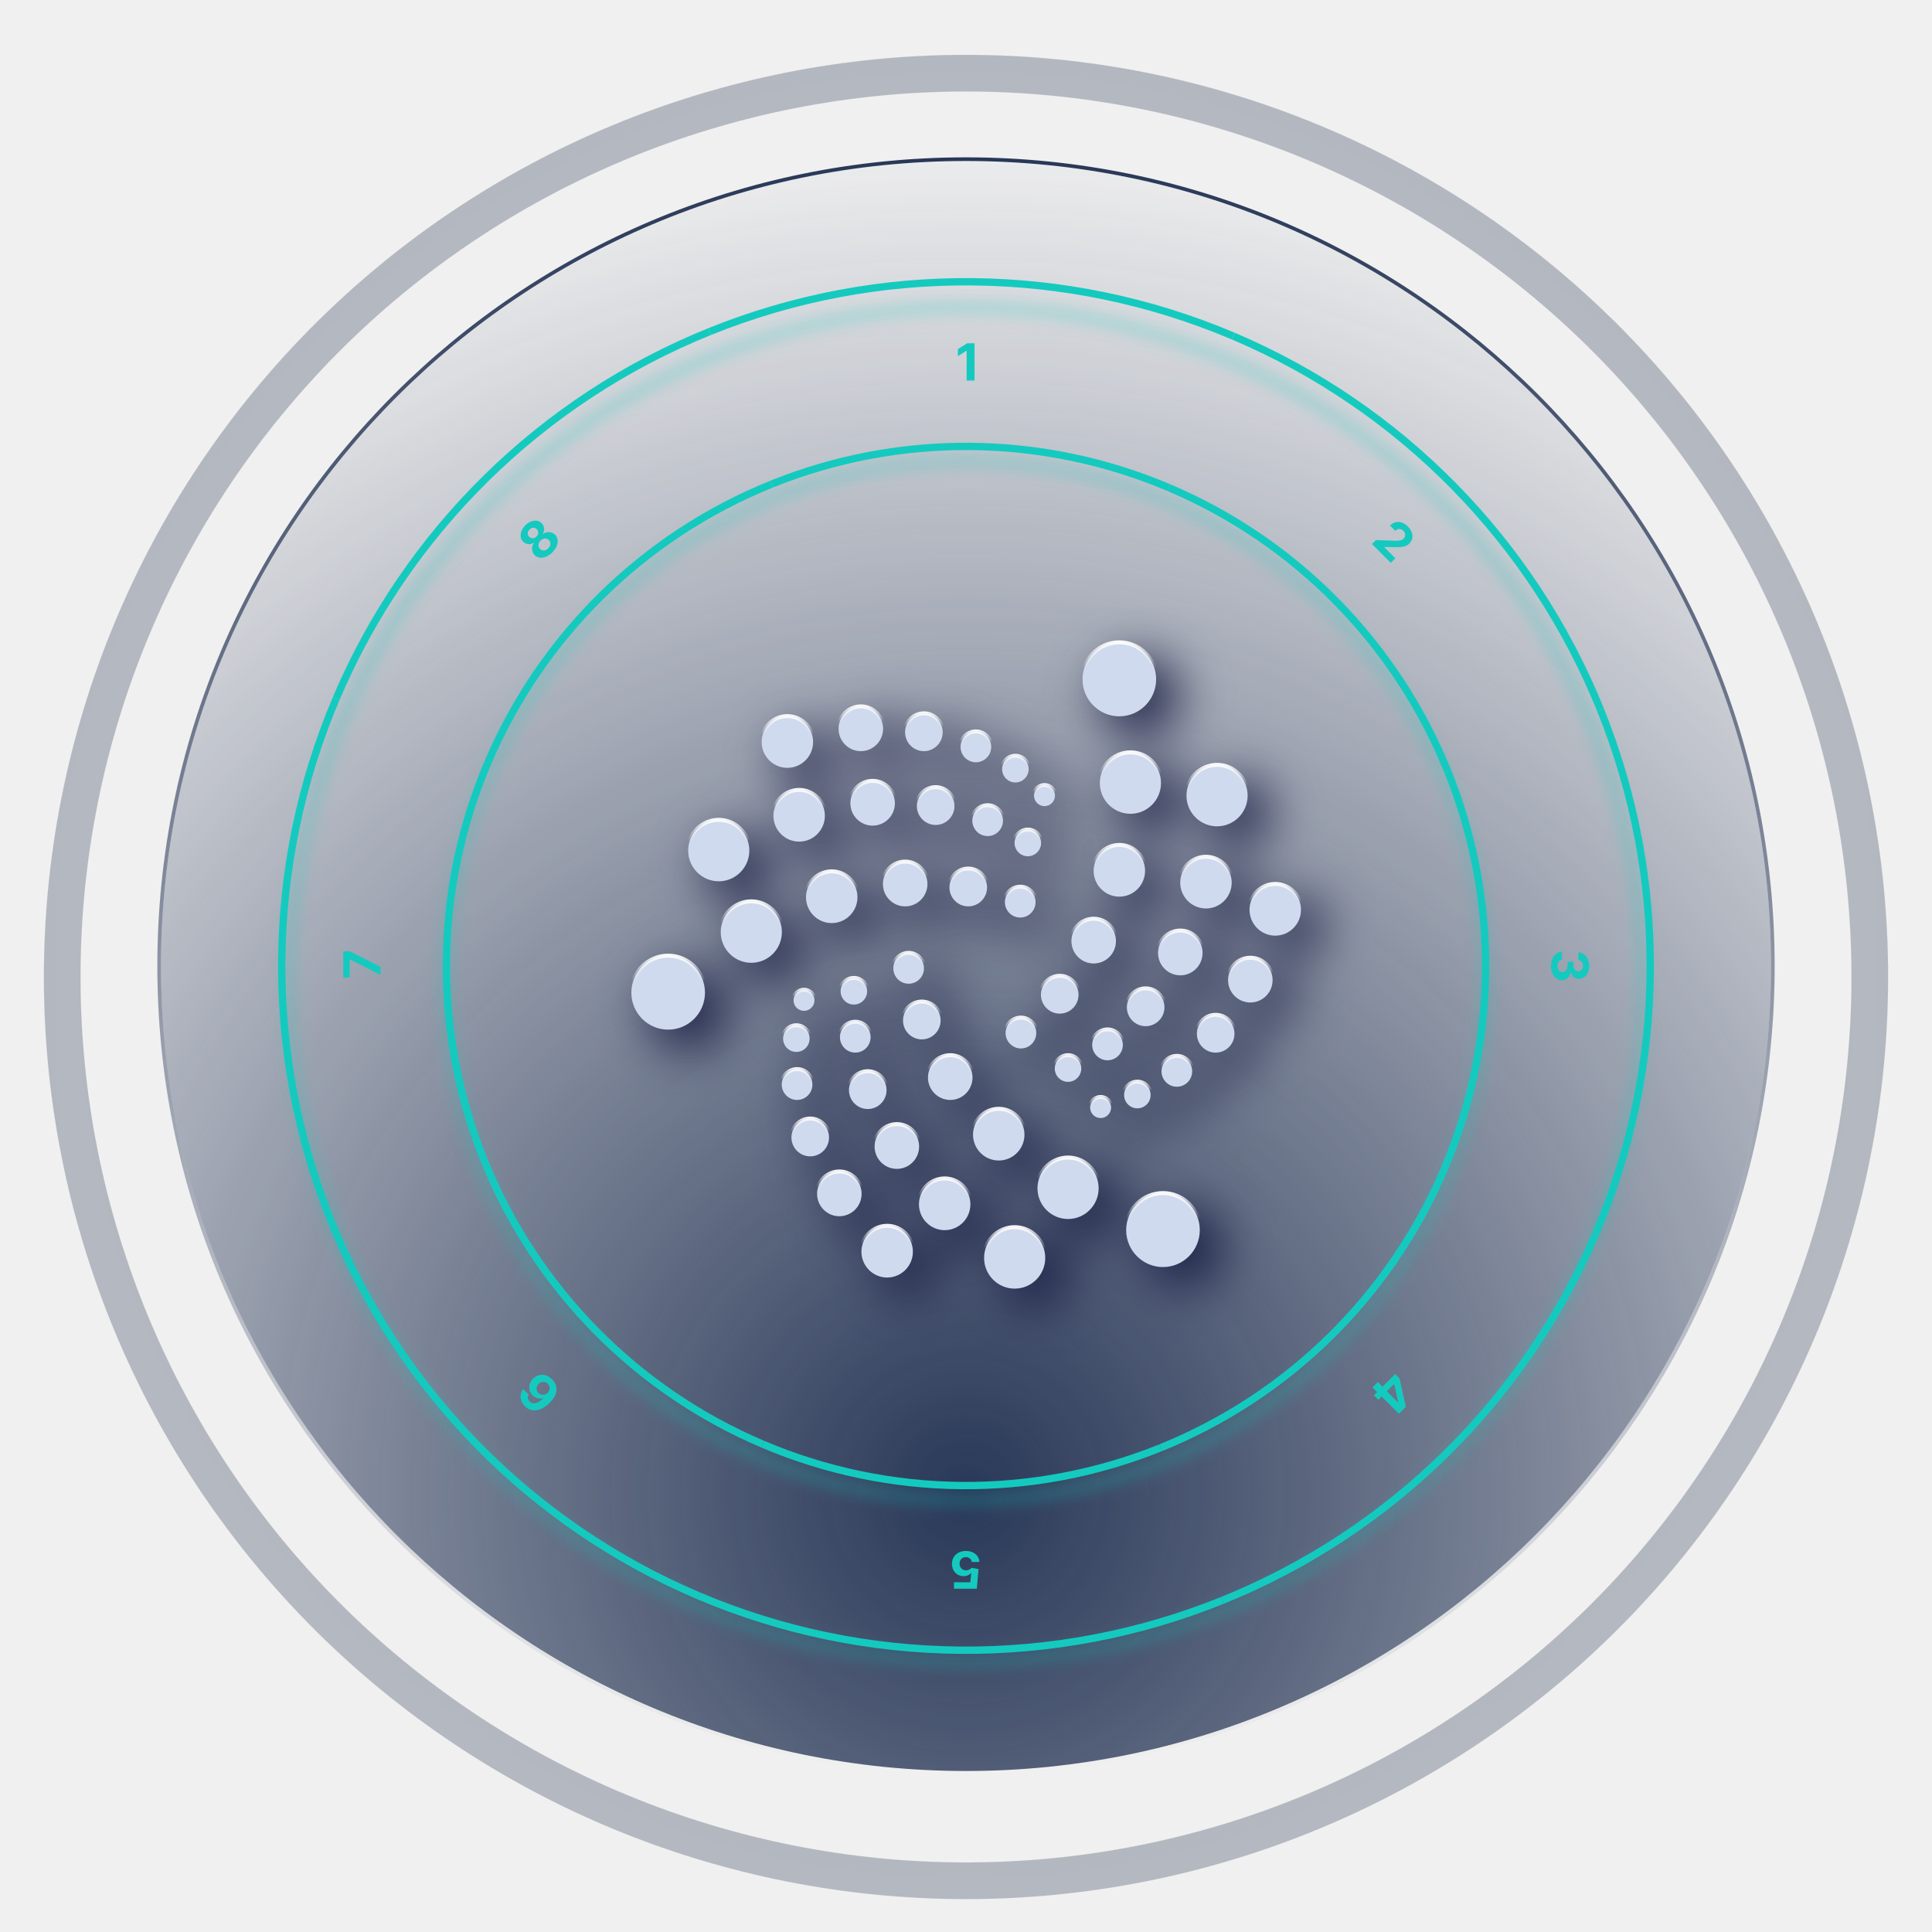
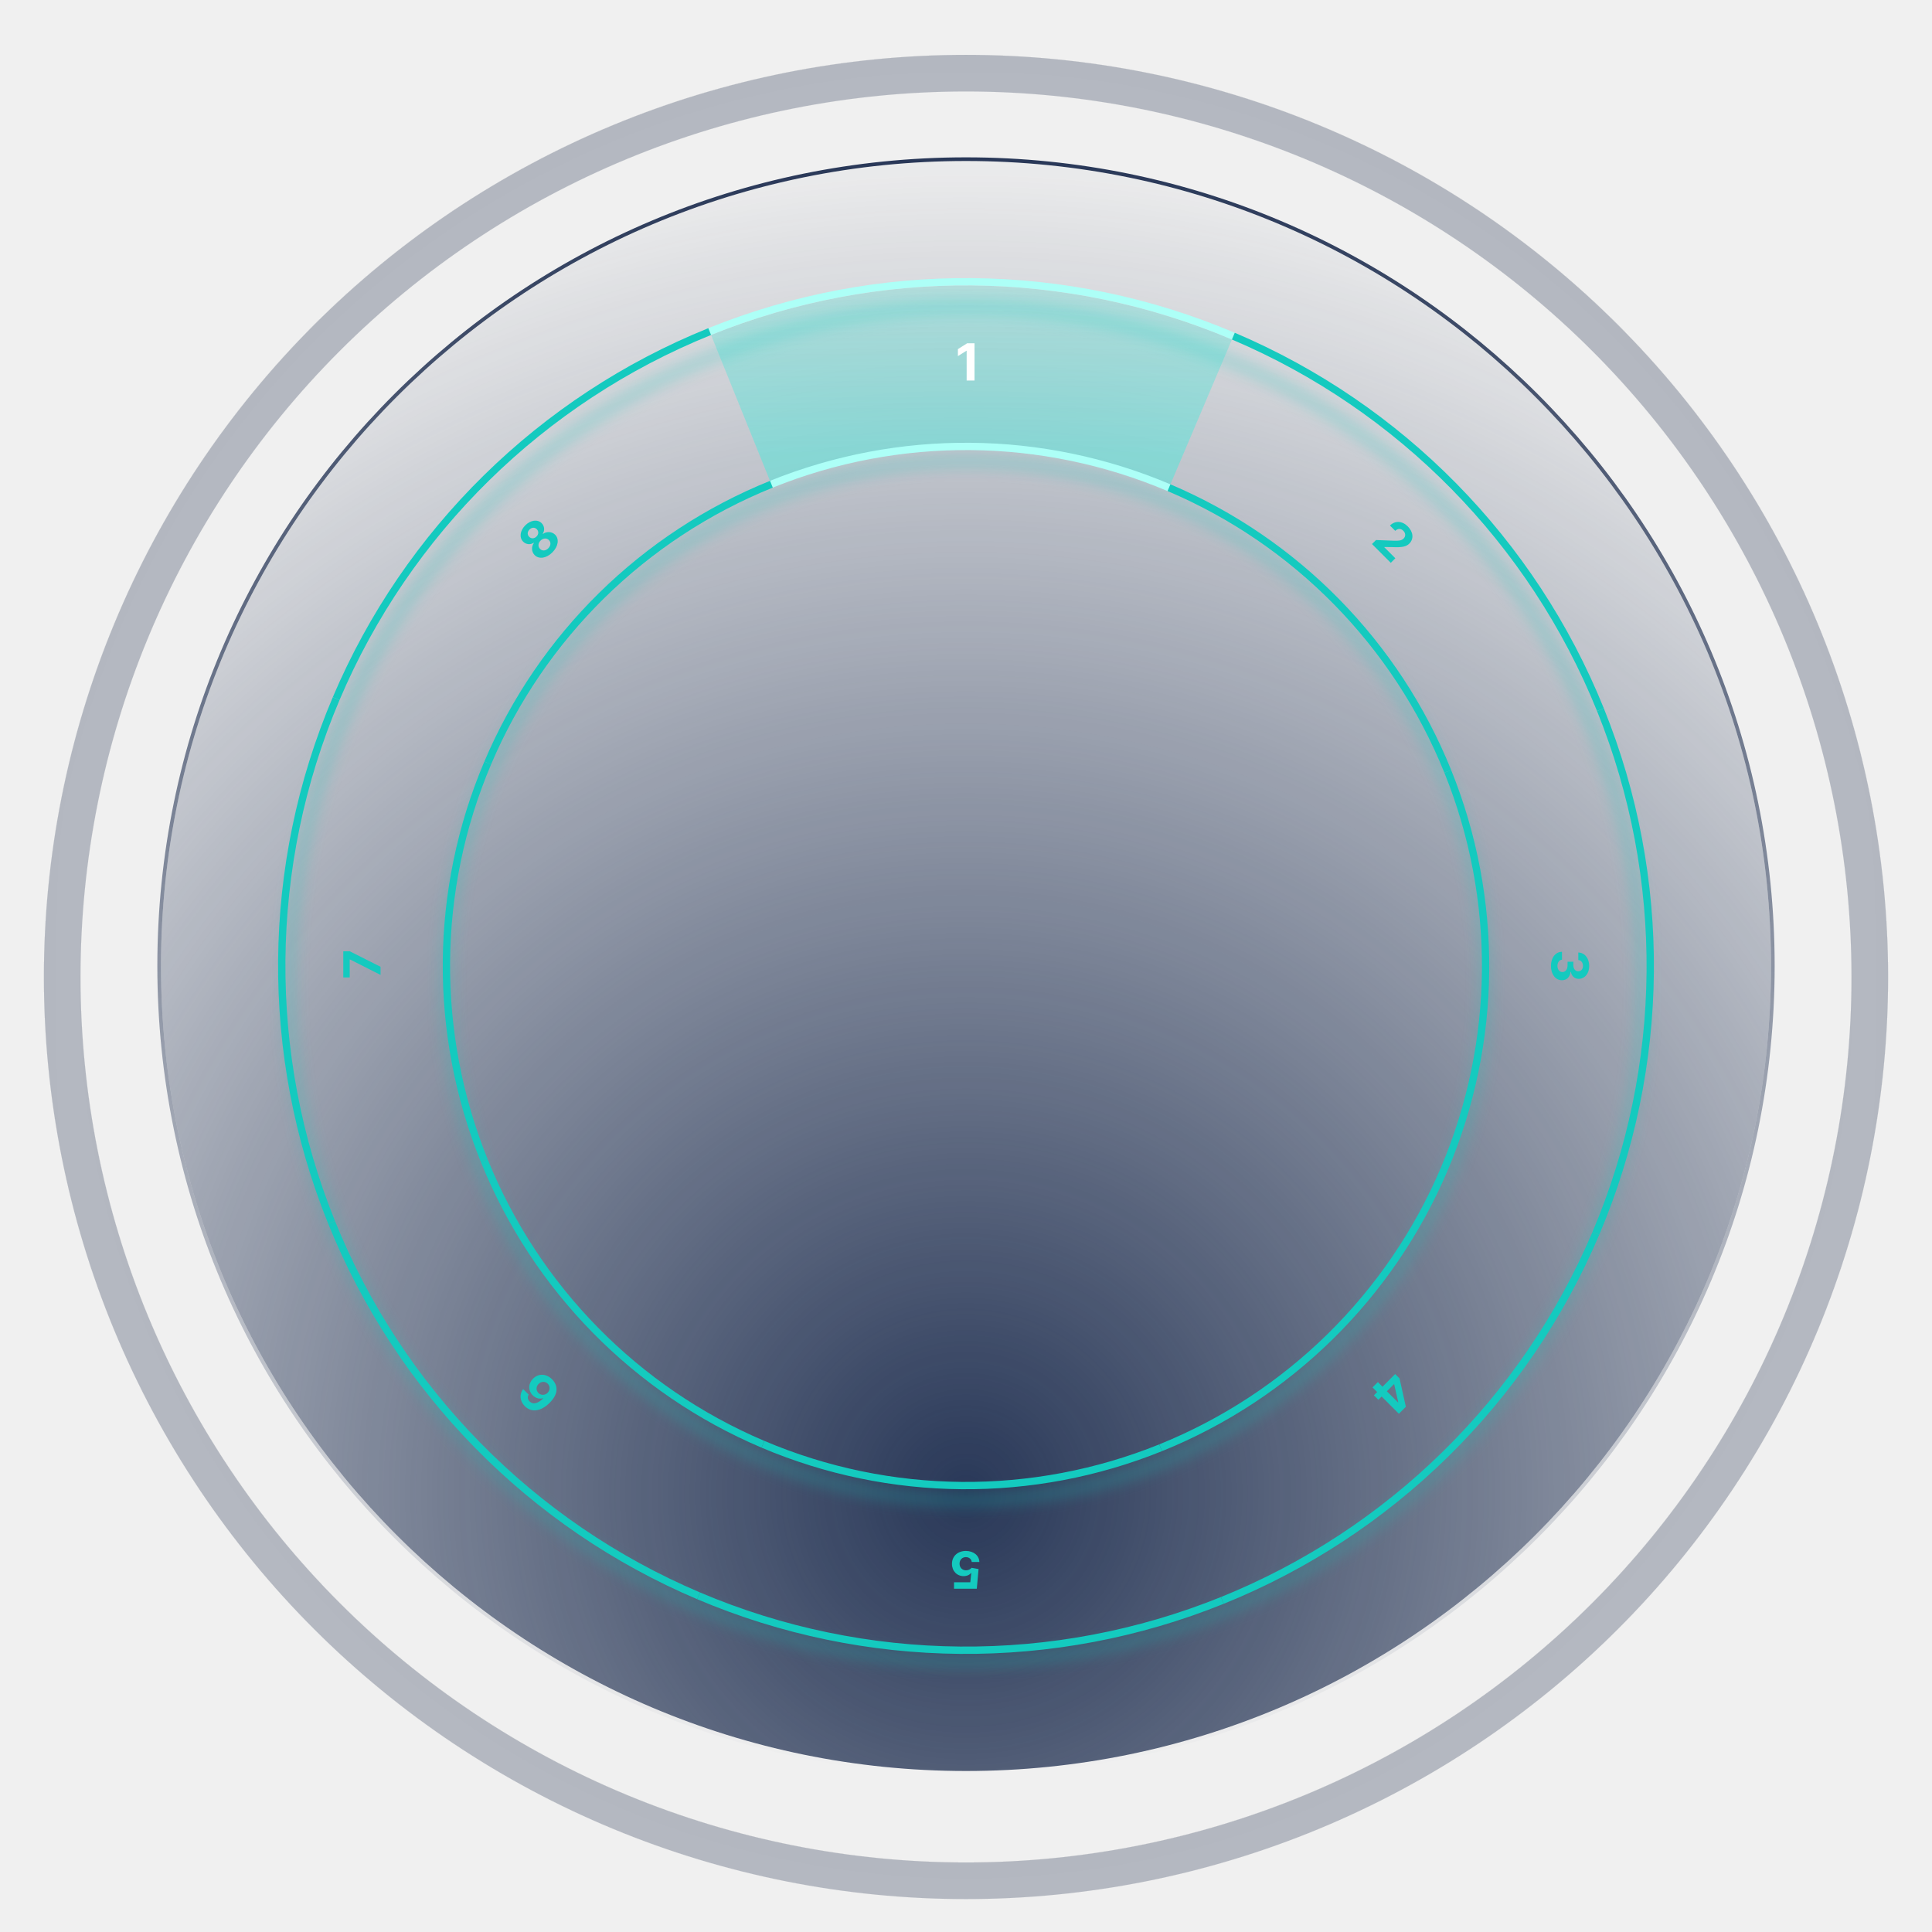
<svg xmlns="http://www.w3.org/2000/svg" width="528" height="528" viewBox="0 0 528 528" fill="none">
  <circle cx="264" cy="264" r="220" fill="url(#paint0_radial)" />
  <circle cx="264" cy="264" r="220.5" stroke="url(#paint1_linear)" />
  <g opacity="0.4" filter="url(#filter0_f)">
    <circle cx="264" cy="269" r="185" stroke="#14CABF" stroke-width="2" />
  </g>
  <g opacity="0.4" filter="url(#filter1_f)">
    <circle cx="264" cy="268" r="142" stroke="#14CABF" stroke-width="2" />
  </g>
-   <g filter="url(#filter2_d)">
-     <path d="M315.961 185.654C315.961 191.24 311.455 195.764 305.901 195.764C300.347 195.764 295.84 191.24 295.84 185.654C295.84 180.068 300.347 175.545 305.901 175.545C311.455 175.545 315.961 180.068 315.961 185.654Z" fill="#D0DAEE" stroke="url(#paint2_linear)" stroke-width="1.089" />
-     <path d="M327.893 336.166C327.893 341.752 323.386 346.276 317.832 346.276C312.278 346.276 307.772 341.752 307.772 336.166C307.772 330.58 312.278 326.056 317.832 326.056C323.386 326.056 327.893 330.58 327.893 336.166Z" fill="#D0DAEE" stroke="url(#paint3_linear)" stroke-width="1.089" />
-     <path d="M317.292 214.008C317.292 218.649 313.548 222.406 308.935 222.406C304.323 222.406 300.579 218.649 300.579 214.008C300.579 209.368 304.323 205.611 308.935 205.611C313.548 205.611 317.292 209.368 317.292 214.008Z" fill="#D0DAEE" stroke="url(#paint4_linear)" stroke-width="1.089" />
-     <path d="M340.966 217.429C340.966 222.069 337.223 225.827 332.61 225.827C327.998 225.827 324.254 222.069 324.254 217.429C324.254 212.789 327.998 209.031 332.61 209.031C337.223 209.031 340.966 212.789 340.966 217.429Z" fill="#D0DAEE" stroke="url(#paint5_linear)" stroke-width="1.089" />
-     <path d="M312.94 237.98C312.94 241.885 309.79 245.046 305.909 245.046C302.029 245.046 298.879 241.885 298.879 237.98C298.879 234.075 302.029 230.914 305.909 230.914C309.79 230.914 312.94 234.075 312.94 237.98Z" fill="#D0DAEE" stroke="url(#paint6_linear)" stroke-width="1.089" />
-     <path d="M336.609 241.214C336.609 245.119 333.459 248.28 329.579 248.28C325.698 248.28 322.548 245.119 322.548 241.214C322.548 237.31 325.698 234.149 329.579 234.149C333.459 234.149 336.609 237.31 336.609 241.214Z" fill="#D0DAEE" stroke="url(#paint7_linear)" stroke-width="1.089" />
-     <path d="M355.549 248.641C355.549 252.546 352.398 255.707 348.518 255.707C344.638 255.707 341.488 252.546 341.488 248.641C341.488 244.736 344.638 241.575 348.518 241.575C352.398 241.575 355.549 244.736 355.549 248.641Z" fill="#D0DAEE" stroke="url(#paint8_linear)" stroke-width="1.089" />
-     <path d="M328.652 260.43C328.652 263.81 325.926 266.545 322.568 266.545C319.211 266.545 316.485 263.81 316.485 260.43C316.485 257.051 319.211 254.316 322.568 254.316C325.926 254.316 328.652 257.051 328.652 260.43Z" fill="#D0DAEE" stroke="url(#paint9_linear)" stroke-width="1.089" />
-     <path d="M304.977 257.196C304.977 260.576 302.251 263.311 298.894 263.311C295.536 263.311 292.81 260.576 292.81 257.196C292.81 253.817 295.536 251.082 298.894 251.082C302.251 251.082 304.977 253.817 304.977 257.196Z" fill="#D0DAEE" stroke="url(#paint10_linear)" stroke-width="1.089" />
-     <path d="M347.79 267.859C347.79 271.238 345.064 273.973 341.707 273.973C338.349 273.973 335.623 271.238 335.623 267.859C335.623 264.48 338.349 261.744 341.707 261.744C345.064 261.744 347.79 264.48 347.79 267.859Z" fill="#D0DAEE" stroke="url(#paint11_linear)" stroke-width="1.089" />
-     <path d="M318.235 275.285C318.235 278.139 315.933 280.448 313.098 280.448C310.264 280.448 307.962 278.139 307.962 275.285C307.962 272.431 310.264 270.122 313.098 270.122C315.933 270.122 318.235 272.431 318.235 275.285Z" fill="#D0DAEE" stroke="url(#paint12_linear)" stroke-width="1.089" />
-     <path d="M337.37 282.513C337.37 285.367 335.068 287.676 332.234 287.676C329.399 287.676 327.097 285.367 327.097 282.513C327.097 279.659 329.399 277.35 332.234 277.35C335.068 277.35 337.37 279.659 337.37 282.513Z" fill="#D0DAEE" stroke="url(#paint13_linear)" stroke-width="1.089" />
-     <path d="M294.753 271.852C294.753 274.706 292.45 277.015 289.616 277.015C286.781 277.015 284.479 274.706 284.479 271.852C284.479 268.998 286.781 266.689 289.616 266.689C292.45 266.689 294.753 268.998 294.753 271.852Z" fill="#D0DAEE" stroke="url(#paint14_linear)" stroke-width="1.089" />
-     <path d="M306.864 285.553C306.864 287.882 304.986 289.765 302.674 289.765C300.363 289.765 298.484 287.882 298.484 285.553C298.484 283.225 300.363 281.342 302.674 281.342C304.986 281.342 306.864 283.225 306.864 285.553Z" fill="#D0DAEE" stroke="url(#paint15_linear)" stroke-width="1.089" />
-     <path d="M314.453 299.259C314.453 301.272 312.829 302.9 310.831 302.9C308.833 302.9 307.209 301.272 307.209 299.259C307.209 297.246 308.833 295.618 310.831 295.618C312.829 295.618 314.453 297.246 314.453 299.259Z" fill="#D0DAEE" stroke="url(#paint16_linear)" stroke-width="1.089" />
-     <path d="M303.652 302.676C303.652 304.269 302.367 305.556 300.788 305.556C299.208 305.556 297.923 304.269 297.923 302.676C297.923 301.083 299.208 299.796 300.788 299.796C302.367 299.796 303.652 301.083 303.652 302.676Z" fill="#D0DAEE" stroke="url(#paint17_linear)" stroke-width="1.089" />
-     <path d="M295.505 292.019C295.505 294.032 293.881 295.66 291.883 295.66C289.885 295.66 288.261 294.032 288.261 292.019C288.261 290.005 289.885 288.377 291.883 288.377C293.881 288.377 295.505 290.005 295.505 292.019Z" fill="#D0DAEE" stroke="url(#paint18_linear)" stroke-width="1.089" />
-     <path d="M283.201 282.319C283.201 284.647 281.322 286.531 279.011 286.531C276.699 286.531 274.821 284.647 274.821 282.319C274.821 279.99 276.699 278.107 279.011 278.107C281.322 278.107 283.201 279.99 283.201 282.319Z" fill="#D0DAEE" stroke="url(#paint19_linear)" stroke-width="1.089" />
-     <path d="M283.011 246.545C283.011 248.874 281.133 250.757 278.821 250.757C276.51 250.757 274.631 248.874 274.631 246.545C274.631 244.216 276.51 242.333 278.821 242.333C281.133 242.333 283.011 244.216 283.011 246.545Z" fill="#D0DAEE" stroke="url(#paint20_linear)" stroke-width="1.089" />
-     <path d="M284.519 230.367C284.519 232.381 282.895 234.008 280.897 234.008C278.899 234.008 277.275 232.381 277.275 230.367C277.275 228.354 278.899 226.726 280.897 226.726C282.895 226.726 284.519 228.354 284.519 230.367Z" fill="#D0DAEE" stroke="url(#paint21_linear)" stroke-width="1.089" />
-     <path d="M288.315 217.43C288.315 219.023 287.03 220.31 285.451 220.31C283.871 220.31 282.586 219.023 282.586 217.43C282.586 215.837 283.871 214.55 285.451 214.55C287.03 214.55 288.315 215.837 288.315 217.43Z" fill="#D0DAEE" stroke="url(#paint22_linear)" stroke-width="1.089" />
-     <path d="M281.117 210.2C281.117 212.213 279.493 213.841 277.495 213.841C275.497 213.841 273.874 212.213 273.874 210.2C273.874 208.187 275.497 206.559 277.495 206.559C279.493 206.559 281.117 208.187 281.117 210.2Z" fill="#D0DAEE" stroke="url(#paint23_linear)" stroke-width="1.089" />
-     <path d="M325.812 292.782C325.812 295.111 323.934 296.994 321.623 296.994C319.311 296.994 317.433 295.111 317.433 292.782C317.433 290.454 319.311 288.57 321.623 288.57C323.934 288.57 325.812 290.454 325.812 292.782Z" fill="#D0DAEE" stroke="url(#paint24_linear)" stroke-width="1.089" />
-     <path d="M270.892 204.112C270.892 206.441 269.014 208.324 266.702 208.324C264.391 208.324 262.512 206.441 262.512 204.112C262.512 201.783 264.391 199.9 266.702 199.9C269.014 199.9 270.892 201.783 270.892 204.112Z" fill="#D0DAEE" stroke="url(#paint25_linear)" stroke-width="1.089" />
-     <path d="M274.106 224.28C274.106 226.609 272.228 228.492 269.916 228.492C267.605 228.492 265.726 226.609 265.726 224.28C265.726 221.952 267.605 220.069 269.916 220.069C272.228 220.069 274.106 221.952 274.106 224.28Z" fill="#D0DAEE" stroke="url(#paint26_linear)" stroke-width="1.089" />
-     <path d="M269.753 242.542C269.753 245.396 267.45 247.705 264.616 247.705C261.781 247.705 259.479 245.396 259.479 242.542C259.479 239.688 261.781 237.379 264.616 237.379C267.45 237.379 269.753 239.688 269.753 242.542Z" fill="#D0DAEE" stroke="url(#paint27_linear)" stroke-width="1.089" />
-     <path d="M253.461 241.591C253.461 244.97 250.735 247.705 247.378 247.705C244.02 247.705 241.294 244.97 241.294 241.591C241.294 238.212 244.02 235.477 247.378 235.477C250.735 235.477 253.461 238.212 253.461 241.591Z" fill="#D0DAEE" stroke="url(#paint28_linear)" stroke-width="1.089" />
-     <path d="M234.335 245.206C234.335 249.11 231.185 252.271 227.305 252.271C223.424 252.271 220.274 249.11 220.274 245.206C220.274 241.301 223.424 238.14 227.305 238.14C231.185 238.14 234.335 241.301 234.335 245.206Z" fill="#D0DAEE" stroke="url(#paint29_linear)" stroke-width="1.089" />
-     <path d="M213.684 254.731C213.684 259.371 209.941 263.128 205.328 263.128C200.716 263.128 196.972 259.371 196.972 254.731C196.972 250.09 200.716 246.333 205.328 246.333C209.941 246.333 213.684 250.09 213.684 254.731Z" fill="#D0DAEE" stroke="url(#paint30_linear)" stroke-width="1.089" />
-     <path d="M192.665 271.284C192.665 276.869 188.159 281.393 182.605 281.393C177.051 281.393 172.544 276.869 172.544 271.284C172.544 265.698 177.051 261.174 182.605 261.174C188.159 261.174 192.665 265.698 192.665 271.284Z" fill="#D0DAEE" stroke="url(#paint31_linear)" stroke-width="1.089" />
-     <path d="M204.783 232.455C204.783 237.095 201.039 240.852 196.427 240.852C191.814 240.852 188.07 237.095 188.07 232.455C188.07 227.815 191.814 224.057 196.427 224.057C201.039 224.057 204.783 227.815 204.783 232.455Z" fill="#D0DAEE" stroke="url(#paint32_linear)" stroke-width="1.089" />
-     <path d="M225.432 222.946C225.432 226.851 222.282 230.012 218.402 230.012C214.521 230.012 211.371 226.851 211.371 222.946C211.371 219.041 214.521 215.88 218.402 215.88C222.282 215.88 225.432 219.041 225.432 222.946Z" fill="#D0DAEE" stroke="url(#paint33_linear)" stroke-width="1.089" />
-     <path d="M222.214 202.779C222.214 206.683 219.064 209.845 215.184 209.845C211.303 209.845 208.153 206.683 208.153 202.779C208.153 198.874 211.303 195.713 215.184 195.713C219.064 195.713 222.214 198.874 222.214 202.779Z" fill="#D0DAEE" stroke="url(#paint34_linear)" stroke-width="1.089" />
-     <path d="M241.34 199.168C241.34 202.548 238.614 205.283 235.256 205.283C231.899 205.283 229.173 202.548 229.173 199.168C229.173 195.789 231.899 193.054 235.256 193.054C238.614 193.054 241.34 195.789 241.34 199.168Z" fill="#D0DAEE" stroke="url(#paint35_linear)" stroke-width="1.089" />
-     <path d="M257.626 200.118C257.626 202.972 255.324 205.282 252.489 205.282C249.655 205.282 247.353 202.972 247.353 200.118C247.353 197.265 249.655 194.955 252.489 194.955C255.324 194.955 257.626 197.265 257.626 200.118Z" fill="#D0DAEE" stroke="url(#paint36_linear)" stroke-width="1.089" />
-     <path d="M260.846 220.286C260.846 223.14 258.543 225.449 255.709 225.449C252.874 225.449 250.572 223.14 250.572 220.286C250.572 217.432 252.874 215.123 255.709 215.123C258.543 215.123 260.846 217.432 260.846 220.286Z" fill="#D0DAEE" stroke="url(#paint37_linear)" stroke-width="1.089" />
-     <path d="M244.569 219.525C244.569 222.904 241.843 225.639 238.485 225.639C235.128 225.639 232.402 222.904 232.402 219.525C232.402 216.146 235.128 213.41 238.485 213.41C241.843 213.41 244.569 216.146 244.569 219.525Z" fill="#D0DAEE" stroke="url(#paint38_linear)" stroke-width="1.089" />
-     <path d="M222.596 273.375C222.596 274.968 221.312 276.255 219.732 276.255C218.153 276.255 216.868 274.968 216.868 273.375C216.868 271.782 218.153 270.495 219.732 270.495C221.312 270.495 222.596 271.782 222.596 273.375Z" fill="#D0DAEE" stroke="url(#paint39_linear)" stroke-width="1.089" />
-     <path d="M236.979 270.902C236.979 272.915 235.355 274.543 233.357 274.543C231.359 274.543 229.735 272.915 229.735 270.902C229.735 268.889 231.359 267.261 233.357 267.261C235.355 267.261 236.979 268.889 236.979 270.902Z" fill="#D0DAEE" stroke="url(#paint40_linear)" stroke-width="1.089" />
-     <path d="M252.514 264.628C252.514 266.956 250.636 268.84 248.324 268.84C246.013 268.84 244.135 266.956 244.135 264.628C244.135 262.299 246.013 260.416 248.324 260.416C250.636 260.416 252.514 262.299 252.514 264.628Z" fill="#D0DAEE" stroke="url(#paint41_linear)" stroke-width="1.089" />
-     <path d="M257.063 278.89C257.063 281.744 254.761 284.054 251.927 284.054C249.092 284.054 246.79 281.744 246.79 278.89C246.79 276.037 249.092 273.727 251.927 273.727C254.761 273.727 257.063 276.037 257.063 278.89Z" fill="#D0DAEE" stroke="url(#paint42_linear)" stroke-width="1.089" />
-     <path d="M237.93 283.456C237.93 285.785 236.051 287.668 233.74 287.668C231.428 287.668 229.55 285.785 229.55 283.456C229.55 281.128 231.428 279.244 233.74 279.244C236.051 279.244 237.93 281.128 237.93 283.456Z" fill="#D0DAEE" stroke="url(#paint43_linear)" stroke-width="1.089" />
-     <path d="M221.259 283.842C221.259 285.855 219.635 287.483 217.637 287.483C215.639 287.483 214.015 285.855 214.015 283.842C214.015 281.828 215.639 280.201 217.637 280.201C219.635 280.201 221.259 281.828 221.259 283.842Z" fill="#D0DAEE" stroke="url(#paint44_linear)" stroke-width="1.089" />
-     <path d="M222.024 296.393C222.024 298.722 220.146 300.605 217.834 300.605C215.523 300.605 213.644 298.722 213.644 296.393C213.644 294.065 215.523 292.181 217.834 292.181C220.146 292.181 222.024 294.065 222.024 296.393Z" fill="#D0DAEE" stroke="url(#paint45_linear)" stroke-width="1.089" />
-     <path d="M242.289 297.922C242.289 300.776 239.987 303.085 237.152 303.085C234.318 303.085 232.016 300.776 232.016 297.922C232.016 295.068 234.318 292.759 237.152 292.759C239.987 292.759 242.289 295.068 242.289 297.922Z" fill="#D0DAEE" stroke="url(#paint46_linear)" stroke-width="1.089" />
-     <path d="M265.778 294.492C265.778 297.871 263.052 300.606 259.695 300.606C256.337 300.606 253.611 297.871 253.611 294.492C253.611 291.113 256.337 288.377 259.695 288.377C263.052 288.377 265.778 291.113 265.778 294.492Z" fill="#D0DAEE" stroke="url(#paint47_linear)" stroke-width="1.089" />
-     <path d="M279.978 310.093C279.978 313.998 276.828 317.159 272.947 317.159C269.067 317.159 265.917 313.998 265.917 310.093C265.917 306.189 269.067 303.028 272.947 303.028C276.828 303.028 279.978 306.189 279.978 310.093Z" fill="#D0DAEE" stroke="url(#paint48_linear)" stroke-width="1.089" />
-     <path d="M251.188 313.329C251.188 316.709 248.462 319.444 245.104 319.444C241.747 319.444 239.021 316.709 239.021 313.329C239.021 309.95 241.747 307.215 245.104 307.215C248.462 307.215 251.188 309.95 251.188 313.329Z" fill="#D0DAEE" stroke="url(#paint49_linear)" stroke-width="1.089" />
-     <path d="M235.47 326.271C235.47 329.65 232.744 332.385 229.386 332.385C226.029 332.385 223.303 329.65 223.303 326.271C223.303 322.892 226.029 320.157 229.386 320.157C232.744 320.157 235.47 322.892 235.47 326.271Z" fill="#D0DAEE" stroke="url(#paint50_linear)" stroke-width="1.089" />
-     <path d="M249.483 342.072C249.483 345.977 246.333 349.138 242.452 349.138C238.572 349.138 235.422 345.977 235.422 342.072C235.422 338.167 238.572 335.006 242.452 335.006C246.333 335.006 249.483 338.167 249.483 342.072Z" fill="#D0DAEE" stroke="url(#paint51_linear)" stroke-width="1.089" />
-     <path d="M285.657 343.775C285.657 348.415 281.914 352.172 277.301 352.172C272.688 352.172 268.945 348.415 268.945 343.775C268.945 339.134 272.688 335.377 277.301 335.377C281.914 335.377 285.657 339.134 285.657 343.775Z" fill="#D0DAEE" stroke="url(#paint52_linear)" stroke-width="1.089" />
-     <path d="M265.203 329.127C265.203 333.032 262.053 336.193 258.172 336.193C254.292 336.193 251.142 333.032 251.142 329.127C251.142 325.222 254.292 322.061 258.172 322.061C262.053 322.061 265.203 325.222 265.203 329.127Z" fill="#D0DAEE" stroke="url(#paint53_linear)" stroke-width="1.089" />
-     <path d="M300.247 324.748C300.247 329.388 296.503 333.145 291.891 333.145C287.278 333.145 283.534 329.388 283.534 324.748C283.534 320.107 287.278 316.35 291.891 316.35C296.503 316.35 300.247 320.107 300.247 324.748Z" fill="#D0DAEE" stroke="url(#paint54_linear)" stroke-width="1.089" />
-     <path d="M226.567 310.86C226.567 313.714 224.265 316.023 221.431 316.023C218.596 316.023 216.294 313.714 216.294 310.86C216.294 308.006 218.596 305.697 221.431 305.697C224.265 305.697 226.567 308.006 226.567 310.86Z" fill="#D0DAEE" stroke="url(#paint55_linear)" stroke-width="1.089" />
-   </g>
-   <path d="M319.484 133.288C284.817 118.573 245.724 118.232 210.806 132.34" stroke="#14CABF" stroke-width="2" />
-   <path d="M337.067 91.866C291.414 72.487 239.933 72.038 193.949 90.617" stroke="#14CABF" stroke-width="2" />
-   <path d="M266.33 93.818H264.307L261.786 95.414V97.323L264.118 95.862H264.177V104H266.33V93.818Z" fill="#14CABF" />
+   <path d="M336.676 92.786C291.267 73.511 240.062 73.064 194.323 91.544L210.891 132.55C245.754 118.465 284.784 118.806 319.395 133.497L336.676 92.786Z" fill="url(#paint2_linear)" fill-opacity="0.3" />
+   <path d="M319.484 133.288C284.817 118.573 245.724 118.232 210.806 132.34" stroke="#ADFFF7" stroke-width="2" />
+   <path d="M337.067 91.866C291.414 72.487 239.933 72.038 193.949 90.617" stroke="#ADFFF7" stroke-width="2" />
+   <path d="M266.33 93.818H264.307L261.786 95.414V97.323L264.118 95.862H264.177V104H266.33V93.818Z" fill="white" />
  <path d="M395.66 210.806C381.552 175.887 354.151 148.003 319.484 133.288" stroke="#14CABF" stroke-width="2" />
  <path d="M437.383 193.948C418.805 147.964 382.72 111.244 337.067 91.865" stroke="#14CABF" stroke-width="2" />
  <path d="M374.956 148.682L380.089 153.815L381.333 152.57L378.31 149.547L378.359 149.498L380.441 149.519C383.27 149.649 384.343 149.371 385.162 148.552C386.41 147.304 386.273 145.402 384.729 143.859C383.218 142.347 381.277 142.214 379.868 143.63L381.312 145.075C381.998 144.383 382.856 144.397 383.513 145.054C384.146 145.687 384.223 146.552 383.59 147.184C383.017 147.757 382.272 147.8 380.989 147.775L376.053 147.585L374.956 148.682Z" fill="#14CABF" />
  <path d="M394.712 319.484C409.427 284.817 409.768 245.724 395.66 210.806" stroke="#14CABF" stroke-width="2" />
  <path d="M436.134 337.067C455.513 291.414 455.962 239.933 437.383 193.949" stroke="#14CABF" stroke-width="2" />
  <path d="M423.861 263.975C423.861 266.261 425.119 267.897 426.859 267.892C428.126 267.897 429.031 267.092 429.22 265.595L429.3 265.595C429.504 266.734 430.309 267.519 431.452 267.514C433.058 267.519 434.321 266.112 434.321 264.004C434.321 261.916 433.098 260.345 431.338 260.315L431.338 262.379C432.114 262.403 432.616 263.114 432.616 263.994C432.616 264.864 432.089 265.446 431.323 265.441C430.523 265.446 429.981 264.765 429.981 263.786L429.981 262.836L428.4 262.836L428.4 263.786C428.4 264.939 427.823 265.66 427.003 265.655C426.192 265.66 425.636 264.964 425.636 263.979C425.636 263.03 426.133 262.319 426.879 262.279L426.879 260.112C425.099 260.146 423.861 261.737 423.861 263.975Z" fill="#14CABF" />
  <path d="M317.194 395.66C352.113 381.552 379.997 354.151 394.712 319.484" stroke="#14CABF" stroke-width="2" />
  <path d="M334.052 437.383C380.036 418.805 416.756 382.72 436.135 337.067" stroke="#14CABF" stroke-width="2" />
  <path d="M381.283 375.523L377.827 378.978L376.562 377.713L375.106 379.168L376.372 380.434L375.479 381.327L376.699 382.546L377.592 381.654L382.306 386.368L384.211 384.462L382.482 376.721L381.283 375.523ZM379.019 380.226L380.97 378.275L381.026 378.331L382.13 383.225L382.074 383.281L379.019 380.226Z" fill="#14CABF" />
  <path d="M208.516 394.712C243.183 409.427 282.276 409.768 317.194 395.66" stroke="#14CABF" stroke-width="2" />
  <path d="M190.933 436.134C236.586 455.513 288.067 455.962 334.051 437.383" stroke="#14CABF" stroke-width="2" />
  <path d="M263.968 423.861C261.701 423.861 260.159 425.337 260.164 427.396C260.159 429.344 261.522 430.746 263.356 430.746C264.251 430.746 265.022 430.374 265.38 429.871L265.439 429.871L265.176 432.422L260.726 432.422L260.726 434.182L266.951 434.182L267.433 428.812L265.519 428.469C265.206 428.892 264.599 429.156 263.998 429.156C262.973 429.151 262.238 428.41 262.238 427.341C262.238 426.282 262.958 425.551 263.968 425.551C264.823 425.551 265.514 426.088 265.564 426.879L267.652 426.879C267.612 425.119 266.076 423.861 263.968 423.861Z" fill="#14CABF" />
  <path d="M132.34 317.194C146.448 352.113 173.849 379.997 208.516 394.712" stroke="#14CABF" stroke-width="2" />
  <path d="M90.617 334.052C109.195 380.036 145.28 416.756 190.933 436.135" stroke="#14CABF" stroke-width="2" />
  <path d="M150.882 376.96C149.286 375.35 147.142 375.307 145.679 376.777C144.326 378.123 144.294 380.039 145.57 381.315C146.361 382.106 147.441 382.426 148.4 382.113L148.45 382.163C147.04 383.558 145.676 383.938 144.737 382.999C144.185 382.447 144.09 381.748 144.477 381.129L142.976 379.628C141.935 380.957 141.995 382.866 143.433 384.304C145.212 386.082 147.796 385.784 150.221 383.372C152.861 380.739 152.355 378.447 150.882 376.96ZM149.694 378.162C150.397 378.865 150.351 379.951 149.648 380.654C148.945 381.351 147.845 381.389 147.145 380.69C146.442 379.987 146.481 378.921 147.198 378.211C147.915 377.487 148.991 377.459 149.694 378.162Z" fill="#14CABF" />
  <path d="M133.288 208.516C118.573 243.183 118.232 282.276 132.34 317.194" stroke="#14CABF" stroke-width="2" />
  <path d="M91.866 190.933C72.487 236.586 72.038 288.067 90.617 334.051" stroke="#14CABF" stroke-width="2" />
  <path d="M104 266.435L104 264.213L95.603 259.987L93.818 259.987L93.818 267.131L95.578 267.131L95.578 262.214L95.648 262.214L104 266.435Z" fill="#14CABF" />
  <path d="M210.806 132.34C175.887 146.448 148.003 173.849 133.288 208.516" stroke="#14CABF" stroke-width="2" />
  <path d="M193.948 90.617C147.964 109.195 111.244 145.28 91.865 190.933" stroke="#14CABF" stroke-width="2" />
  <path d="M150.958 150.964C152.582 149.34 152.881 147.305 151.717 146.134C150.814 145.238 149.387 145.196 148.378 145.916L148.328 145.867C148.926 144.96 148.814 143.772 148.026 142.977C146.908 141.866 145.017 142.113 143.562 143.568C142.103 145.027 141.857 146.918 142.974 148.029C143.758 148.82 144.943 148.943 145.864 148.331L145.913 148.381C145.179 149.404 145.228 150.824 146.131 151.72C147.295 152.891 149.334 152.589 150.958 150.964ZM149.84 149.847C149.116 150.571 148.202 150.627 147.594 150.019C146.972 149.397 147.031 148.437 147.731 147.737C148.427 147.041 149.39 146.978 150.012 147.6C150.624 148.212 150.561 149.126 149.84 149.847ZM146.624 146.63C146.015 147.238 145.186 147.273 144.616 146.704C144.054 146.141 144.092 145.329 144.708 144.714C145.319 144.102 146.138 144.064 146.697 144.623C147.267 145.192 147.228 146.025 146.624 146.63Z" fill="#14CABF" />
-   <g opacity="0.3" filter="url(#filter3_i)">
+   <g opacity="0.3" filter="url(#filter2_i)">
    <path d="M264 20C296.437 20 328.555 26.389 358.523 38.802C388.49 51.215 415.719 69.409 438.655 92.345C461.591 115.281 479.785 142.51 492.198 172.477C504.611 202.445 511 234.564 511 267C511 299.437 504.611 331.555 492.198 361.523C479.785 391.49 461.591 418.719 438.655 441.655C415.719 464.591 388.49 482.785 358.523 495.198C328.555 507.611 296.436 514 264 514C231.563 514 199.445 507.611 169.477 495.198C139.51 482.785 112.281 464.591 89.345 441.655C66.409 418.719 48.215 391.49 35.802 361.523C23.389 331.555 17 299.436 17 267C17 234.563 23.389 202.444 35.802 172.477C48.215 142.51 66.409 115.281 89.345 92.344C112.281 69.409 139.51 51.215 169.477 38.802C199.445 26.389 231.564 20 264 20L264 20Z" stroke="#293858" stroke-width="10" />
  </g>
  <defs>
    <filter id="filter0_f" x="74" y="79" width="380" height="380" filterUnits="userSpaceOnUse" color-interpolation-filters="sRGB">
      <feFlood flood-opacity="0" result="BackgroundImageFix" />
      <feBlend mode="normal" in="SourceGraphic" in2="BackgroundImageFix" result="shape" />
      <feGaussianBlur stdDeviation="2" result="effect1_foregroundBlur" />
    </filter>
    <filter id="filter1_f" x="117" y="121" width="294" height="294" filterUnits="userSpaceOnUse" color-interpolation-filters="sRGB">
      <feFlood flood-opacity="0" result="BackgroundImageFix" />
      <feBlend mode="normal" in="SourceGraphic" in2="BackgroundImageFix" result="shape" />
      <feGaussianBlur stdDeviation="2" result="effect1_foregroundBlur" />
    </filter>
-     <filter id="filter2_d" x="163.419" y="165.799" width="212.41" height="206.033" filterUnits="userSpaceOnUse" color-interpolation-filters="sRGB">
-       <feFlood flood-opacity="0" result="BackgroundImageFix" />
-       <feColorMatrix in="SourceAlpha" type="matrix" values="0 0 0 0 0 0 0 0 0 0 0 0 0 0 0 0 0 0 127 0" result="hardAlpha" />
-       <feOffset dx="5.577" dy="4.958" />
-       <feGaussianBlur stdDeviation="7.079" />
-       <feColorMatrix type="matrix" values="0 0 0 0 0.086 0 0 0 0 0.103 0 0 0 0 0.254 0 0 0 1 0" />
-       <feBlend mode="normal" in2="BackgroundImageFix" result="effect1_dropShadow" />
-       <feBlend mode="normal" in="SourceGraphic" in2="effect1_dropShadow" result="shape" />
-     </filter>
-     <filter id="filter3_i" x="12" y="15" width="504" height="508" filterUnits="userSpaceOnUse" color-interpolation-filters="sRGB">
+     <filter id="filter2_i" x="12" y="15" width="504" height="508" filterUnits="userSpaceOnUse" color-interpolation-filters="sRGB">
      <feFlood flood-opacity="0" result="BackgroundImageFix" />
      <feBlend mode="normal" in="SourceGraphic" in2="BackgroundImageFix" result="shape" />
      <feColorMatrix in="SourceAlpha" type="matrix" values="0 0 0 0 0 0 0 0 0 0 0 0 0 0 0 0 0 0 127 0" result="hardAlpha" />
      <feOffset dy="4" />
      <feGaussianBlur stdDeviation="6" />
      <feComposite in2="hardAlpha" operator="arithmetic" k2="-1" k3="1" />
      <feColorMatrix type="matrix" values="0 0 0 0 0 0 0 0 0 0 0 0 0 0 0 0 0 0 0.12 0" />
      <feBlend mode="normal" in2="shape" result="effect1_innerShadow" />
    </filter>
    <radialGradient id="paint0_radial" cx="0" cy="0" r="1" gradientUnits="userSpaceOnUse" gradientTransform="translate(264 408) rotate(-90) scale(373.5)">
      <stop stop-color="#293858" />
      <stop offset="1" stop-color="#293858" stop-opacity="0" />
    </radialGradient>
    <linearGradient id="paint1_linear" x1="264" y1="44" x2="264" y2="484" gradientUnits="userSpaceOnUse">
      <stop stop-color="#293858" />
      <stop offset="1" stop-color="#293858" stop-opacity="0" />
    </linearGradient>
-     <linearGradient id="paint2_linear" x1="305.901" y1="175" x2="305.901" y2="196.309" gradientUnits="userSpaceOnUse">
-       <stop stop-color="white" />
-       <stop offset="0.359" stop-color="white" stop-opacity="0" />
-     </linearGradient>
-     <linearGradient id="paint3_linear" x1="317.832" y1="325.511" x2="317.832" y2="346.82" gradientUnits="userSpaceOnUse">
-       <stop stop-color="white" />
-       <stop offset="0.359" stop-color="white" stop-opacity="0" />
-     </linearGradient>
-     <linearGradient id="paint4_linear" x1="308.935" y1="205.066" x2="308.935" y2="222.95" gradientUnits="userSpaceOnUse">
-       <stop stop-color="white" />
-       <stop offset="0.359" stop-color="white" stop-opacity="0" />
-     </linearGradient>
-     <linearGradient id="paint5_linear" x1="332.61" y1="208.487" x2="332.61" y2="226.371" gradientUnits="userSpaceOnUse">
-       <stop stop-color="white" />
-       <stop offset="0.359" stop-color="white" stop-opacity="0" />
-     </linearGradient>
-     <linearGradient id="paint6_linear" x1="305.909" y1="230.37" x2="305.909" y2="245.59" gradientUnits="userSpaceOnUse">
-       <stop stop-color="white" />
-       <stop offset="0.359" stop-color="white" stop-opacity="0" />
-     </linearGradient>
-     <linearGradient id="paint7_linear" x1="329.579" y1="233.604" x2="329.579" y2="248.825" gradientUnits="userSpaceOnUse">
-       <stop stop-color="white" />
-       <stop offset="0.359" stop-color="white" stop-opacity="0" />
-     </linearGradient>
-     <linearGradient id="paint8_linear" x1="348.518" y1="241.031" x2="348.518" y2="256.251" gradientUnits="userSpaceOnUse">
-       <stop stop-color="white" />
-       <stop offset="0.359" stop-color="white" stop-opacity="0" />
-     </linearGradient>
-     <linearGradient id="paint9_linear" x1="322.568" y1="253.771" x2="322.568" y2="267.089" gradientUnits="userSpaceOnUse">
-       <stop stop-color="white" />
-       <stop offset="0.359" stop-color="white" stop-opacity="0" />
-     </linearGradient>
-     <linearGradient id="paint10_linear" x1="298.894" y1="250.537" x2="298.894" y2="263.855" gradientUnits="userSpaceOnUse">
-       <stop stop-color="white" />
-       <stop offset="0.359" stop-color="white" stop-opacity="0" />
-     </linearGradient>
-     <linearGradient id="paint11_linear" x1="341.707" y1="261.2" x2="341.707" y2="274.518" gradientUnits="userSpaceOnUse">
-       <stop stop-color="white" />
-       <stop offset="0.359" stop-color="white" stop-opacity="0" />
-     </linearGradient>
-     <linearGradient id="paint12_linear" x1="313.098" y1="269.577" x2="313.098" y2="280.993" gradientUnits="userSpaceOnUse">
-       <stop stop-color="white" />
-       <stop offset="0.359" stop-color="white" stop-opacity="0" />
-     </linearGradient>
-     <linearGradient id="paint13_linear" x1="332.234" y1="276.806" x2="332.234" y2="288.221" gradientUnits="userSpaceOnUse">
-       <stop stop-color="white" />
-       <stop offset="0.359" stop-color="white" stop-opacity="0" />
-     </linearGradient>
-     <linearGradient id="paint14_linear" x1="289.616" y1="266.144" x2="289.616" y2="277.56" gradientUnits="userSpaceOnUse">
-       <stop stop-color="white" />
-       <stop offset="0.359" stop-color="white" stop-opacity="0" />
-     </linearGradient>
-     <linearGradient id="paint15_linear" x1="302.674" y1="280.797" x2="302.674" y2="290.31" gradientUnits="userSpaceOnUse">
-       <stop stop-color="white" />
-       <stop offset="0.359" stop-color="white" stop-opacity="0" />
-     </linearGradient>
-     <linearGradient id="paint16_linear" x1="310.831" y1="295.073" x2="310.831" y2="303.445" gradientUnits="userSpaceOnUse">
-       <stop stop-color="white" />
-       <stop offset="0.359" stop-color="white" stop-opacity="0" />
-     </linearGradient>
-     <linearGradient id="paint17_linear" x1="300.788" y1="299.251" x2="300.788" y2="306.1" gradientUnits="userSpaceOnUse">
-       <stop stop-color="white" />
-       <stop offset="0.359" stop-color="white" stop-opacity="0" />
-     </linearGradient>
-     <linearGradient id="paint18_linear" x1="291.883" y1="287.833" x2="291.883" y2="296.204" gradientUnits="userSpaceOnUse">
-       <stop stop-color="white" />
-       <stop offset="0.359" stop-color="white" stop-opacity="0" />
-     </linearGradient>
-     <linearGradient id="paint19_linear" x1="279.011" y1="277.562" x2="279.011" y2="287.075" gradientUnits="userSpaceOnUse">
-       <stop stop-color="white" />
-       <stop offset="0.359" stop-color="white" stop-opacity="0" />
-     </linearGradient>
-     <linearGradient id="paint20_linear" x1="278.821" y1="241.789" x2="278.821" y2="251.301" gradientUnits="userSpaceOnUse">
-       <stop stop-color="white" />
-       <stop offset="0.359" stop-color="white" stop-opacity="0" />
-     </linearGradient>
-     <linearGradient id="paint21_linear" x1="280.897" y1="226.182" x2="280.897" y2="234.553" gradientUnits="userSpaceOnUse">
-       <stop stop-color="white" />
-       <stop offset="0.359" stop-color="white" stop-opacity="0" />
-     </linearGradient>
-     <linearGradient id="paint22_linear" x1="285.451" y1="214.006" x2="285.451" y2="220.855" gradientUnits="userSpaceOnUse">
-       <stop stop-color="white" />
-       <stop offset="0.359" stop-color="white" stop-opacity="0" />
-     </linearGradient>
-     <linearGradient id="paint23_linear" x1="277.495" y1="206.014" x2="277.495" y2="214.386" gradientUnits="userSpaceOnUse">
-       <stop stop-color="white" />
-       <stop offset="0.359" stop-color="white" stop-opacity="0" />
-     </linearGradient>
-     <linearGradient id="paint24_linear" x1="321.623" y1="288.026" x2="321.623" y2="297.539" gradientUnits="userSpaceOnUse">
-       <stop stop-color="white" />
-       <stop offset="0.359" stop-color="white" stop-opacity="0" />
-     </linearGradient>
-     <linearGradient id="paint25_linear" x1="266.702" y1="199.356" x2="266.702" y2="208.868" gradientUnits="userSpaceOnUse">
-       <stop stop-color="white" />
-       <stop offset="0.359" stop-color="white" stop-opacity="0" />
-     </linearGradient>
-     <linearGradient id="paint26_linear" x1="269.916" y1="219.524" x2="269.916" y2="229.037" gradientUnits="userSpaceOnUse">
-       <stop stop-color="white" />
-       <stop offset="0.359" stop-color="white" stop-opacity="0" />
-     </linearGradient>
-     <linearGradient id="paint27_linear" x1="264.616" y1="236.834" x2="264.616" y2="248.25" gradientUnits="userSpaceOnUse">
-       <stop stop-color="white" />
-       <stop offset="0.359" stop-color="white" stop-opacity="0" />
-     </linearGradient>
-     <linearGradient id="paint28_linear" x1="247.378" y1="234.932" x2="247.378" y2="248.25" gradientUnits="userSpaceOnUse">
-       <stop stop-color="white" />
-       <stop offset="0.359" stop-color="white" stop-opacity="0" />
-     </linearGradient>
-     <linearGradient id="paint29_linear" x1="227.305" y1="237.595" x2="227.305" y2="252.816" gradientUnits="userSpaceOnUse">
-       <stop stop-color="white" />
-       <stop offset="0.359" stop-color="white" stop-opacity="0" />
-     </linearGradient>
-     <linearGradient id="paint30_linear" x1="205.328" y1="245.789" x2="205.328" y2="263.673" gradientUnits="userSpaceOnUse">
-       <stop stop-color="white" />
-       <stop offset="0.359" stop-color="white" stop-opacity="0" />
-     </linearGradient>
-     <linearGradient id="paint31_linear" x1="182.605" y1="260.629" x2="182.605" y2="281.938" gradientUnits="userSpaceOnUse">
-       <stop stop-color="white" />
-       <stop offset="0.359" stop-color="white" stop-opacity="0" />
-     </linearGradient>
-     <linearGradient id="paint32_linear" x1="196.427" y1="223.513" x2="196.427" y2="241.397" gradientUnits="userSpaceOnUse">
-       <stop stop-color="white" />
-       <stop offset="0.359" stop-color="white" stop-opacity="0" />
-     </linearGradient>
-     <linearGradient id="paint33_linear" x1="218.402" y1="215.336" x2="218.402" y2="230.556" gradientUnits="userSpaceOnUse">
-       <stop stop-color="white" />
-       <stop offset="0.359" stop-color="white" stop-opacity="0" />
-     </linearGradient>
-     <linearGradient id="paint34_linear" x1="215.184" y1="195.168" x2="215.184" y2="210.389" gradientUnits="userSpaceOnUse">
-       <stop stop-color="white" />
-       <stop offset="0.359" stop-color="white" stop-opacity="0" />
-     </linearGradient>
-     <linearGradient id="paint35_linear" x1="235.256" y1="192.509" x2="235.256" y2="205.827" gradientUnits="userSpaceOnUse">
-       <stop stop-color="white" />
-       <stop offset="0.359" stop-color="white" stop-opacity="0" />
-     </linearGradient>
-     <linearGradient id="paint36_linear" x1="252.489" y1="194.411" x2="252.489" y2="205.826" gradientUnits="userSpaceOnUse">
-       <stop stop-color="white" />
-       <stop offset="0.359" stop-color="white" stop-opacity="0" />
-     </linearGradient>
-     <linearGradient id="paint37_linear" x1="255.709" y1="214.578" x2="255.709" y2="225.994" gradientUnits="userSpaceOnUse">
-       <stop stop-color="white" />
-       <stop offset="0.359" stop-color="white" stop-opacity="0" />
-     </linearGradient>
-     <linearGradient id="paint38_linear" x1="238.485" y1="212.866" x2="238.485" y2="226.184" gradientUnits="userSpaceOnUse">
-       <stop stop-color="white" />
-       <stop offset="0.359" stop-color="white" stop-opacity="0" />
-     </linearGradient>
-     <linearGradient id="paint39_linear" x1="219.732" y1="269.951" x2="219.732" y2="276.8" gradientUnits="userSpaceOnUse">
-       <stop stop-color="white" />
-       <stop offset="0.359" stop-color="white" stop-opacity="0" />
-     </linearGradient>
-     <linearGradient id="paint40_linear" x1="233.357" y1="266.716" x2="233.357" y2="275.088" gradientUnits="userSpaceOnUse">
-       <stop stop-color="white" />
-       <stop offset="0.359" stop-color="white" stop-opacity="0" />
-     </linearGradient>
-     <linearGradient id="paint41_linear" x1="248.324" y1="259.871" x2="248.324" y2="269.384" gradientUnits="userSpaceOnUse">
-       <stop stop-color="white" />
-       <stop offset="0.359" stop-color="white" stop-opacity="0" />
-     </linearGradient>
-     <linearGradient id="paint42_linear" x1="251.927" y1="273.183" x2="251.927" y2="284.598" gradientUnits="userSpaceOnUse">
-       <stop stop-color="white" />
-       <stop offset="0.359" stop-color="white" stop-opacity="0" />
-     </linearGradient>
-     <linearGradient id="paint43_linear" x1="233.74" y1="278.7" x2="233.74" y2="288.213" gradientUnits="userSpaceOnUse">
-       <stop stop-color="white" />
-       <stop offset="0.359" stop-color="white" stop-opacity="0" />
-     </linearGradient>
-     <linearGradient id="paint44_linear" x1="217.637" y1="279.656" x2="217.637" y2="288.027" gradientUnits="userSpaceOnUse">
-       <stop stop-color="white" />
-       <stop offset="0.359" stop-color="white" stop-opacity="0" />
-     </linearGradient>
-     <linearGradient id="paint45_linear" x1="217.834" y1="291.637" x2="217.834" y2="301.15" gradientUnits="userSpaceOnUse">
-       <stop stop-color="white" />
-       <stop offset="0.359" stop-color="white" stop-opacity="0" />
-     </linearGradient>
-     <linearGradient id="paint46_linear" x1="237.152" y1="292.214" x2="237.152" y2="303.63" gradientUnits="userSpaceOnUse">
-       <stop stop-color="white" />
-       <stop offset="0.359" stop-color="white" stop-opacity="0" />
-     </linearGradient>
-     <linearGradient id="paint47_linear" x1="259.695" y1="287.833" x2="259.695" y2="301.151" gradientUnits="userSpaceOnUse">
-       <stop stop-color="white" />
-       <stop offset="0.359" stop-color="white" stop-opacity="0" />
-     </linearGradient>
-     <linearGradient id="paint48_linear" x1="272.947" y1="302.483" x2="272.947" y2="317.704" gradientUnits="userSpaceOnUse">
-       <stop stop-color="white" />
-       <stop offset="0.359" stop-color="white" stop-opacity="0" />
-     </linearGradient>
-     <linearGradient id="paint49_linear" x1="245.104" y1="306.67" x2="245.104" y2="319.988" gradientUnits="userSpaceOnUse">
-       <stop stop-color="white" />
-       <stop offset="0.359" stop-color="white" stop-opacity="0" />
-     </linearGradient>
-     <linearGradient id="paint50_linear" x1="229.386" y1="319.612" x2="229.386" y2="332.93" gradientUnits="userSpaceOnUse">
-       <stop stop-color="white" />
-       <stop offset="0.359" stop-color="white" stop-opacity="0" />
-     </linearGradient>
-     <linearGradient id="paint51_linear" x1="242.452" y1="334.462" x2="242.452" y2="349.682" gradientUnits="userSpaceOnUse">
-       <stop stop-color="white" />
-       <stop offset="0.359" stop-color="white" stop-opacity="0" />
-     </linearGradient>
-     <linearGradient id="paint52_linear" x1="277.301" y1="334.832" x2="277.301" y2="352.717" gradientUnits="userSpaceOnUse">
-       <stop stop-color="white" />
-       <stop offset="0.359" stop-color="white" stop-opacity="0" />
-     </linearGradient>
-     <linearGradient id="paint53_linear" x1="258.172" y1="321.517" x2="258.172" y2="336.737" gradientUnits="userSpaceOnUse">
-       <stop stop-color="white" />
-       <stop offset="0.359" stop-color="white" stop-opacity="0" />
-     </linearGradient>
-     <linearGradient id="paint54_linear" x1="291.891" y1="315.805" x2="291.891" y2="333.69" gradientUnits="userSpaceOnUse">
-       <stop stop-color="white" />
-       <stop offset="0.359" stop-color="white" stop-opacity="0" />
-     </linearGradient>
-     <linearGradient id="paint55_linear" x1="221.431" y1="305.153" x2="221.431" y2="316.568" gradientUnits="userSpaceOnUse">
-       <stop stop-color="white" />
-       <stop offset="0.359" stop-color="white" stop-opacity="0" />
+     <linearGradient id="paint2_linear" x1="264" y1="78" x2="264" y2="123.5" gradientUnits="userSpaceOnUse">
+       <stop stop-color="#00E0CA" stop-opacity="0.6" />
+       <stop offset="1" stop-color="#00FFE6" />
    </linearGradient>
  </defs>
</svg>
